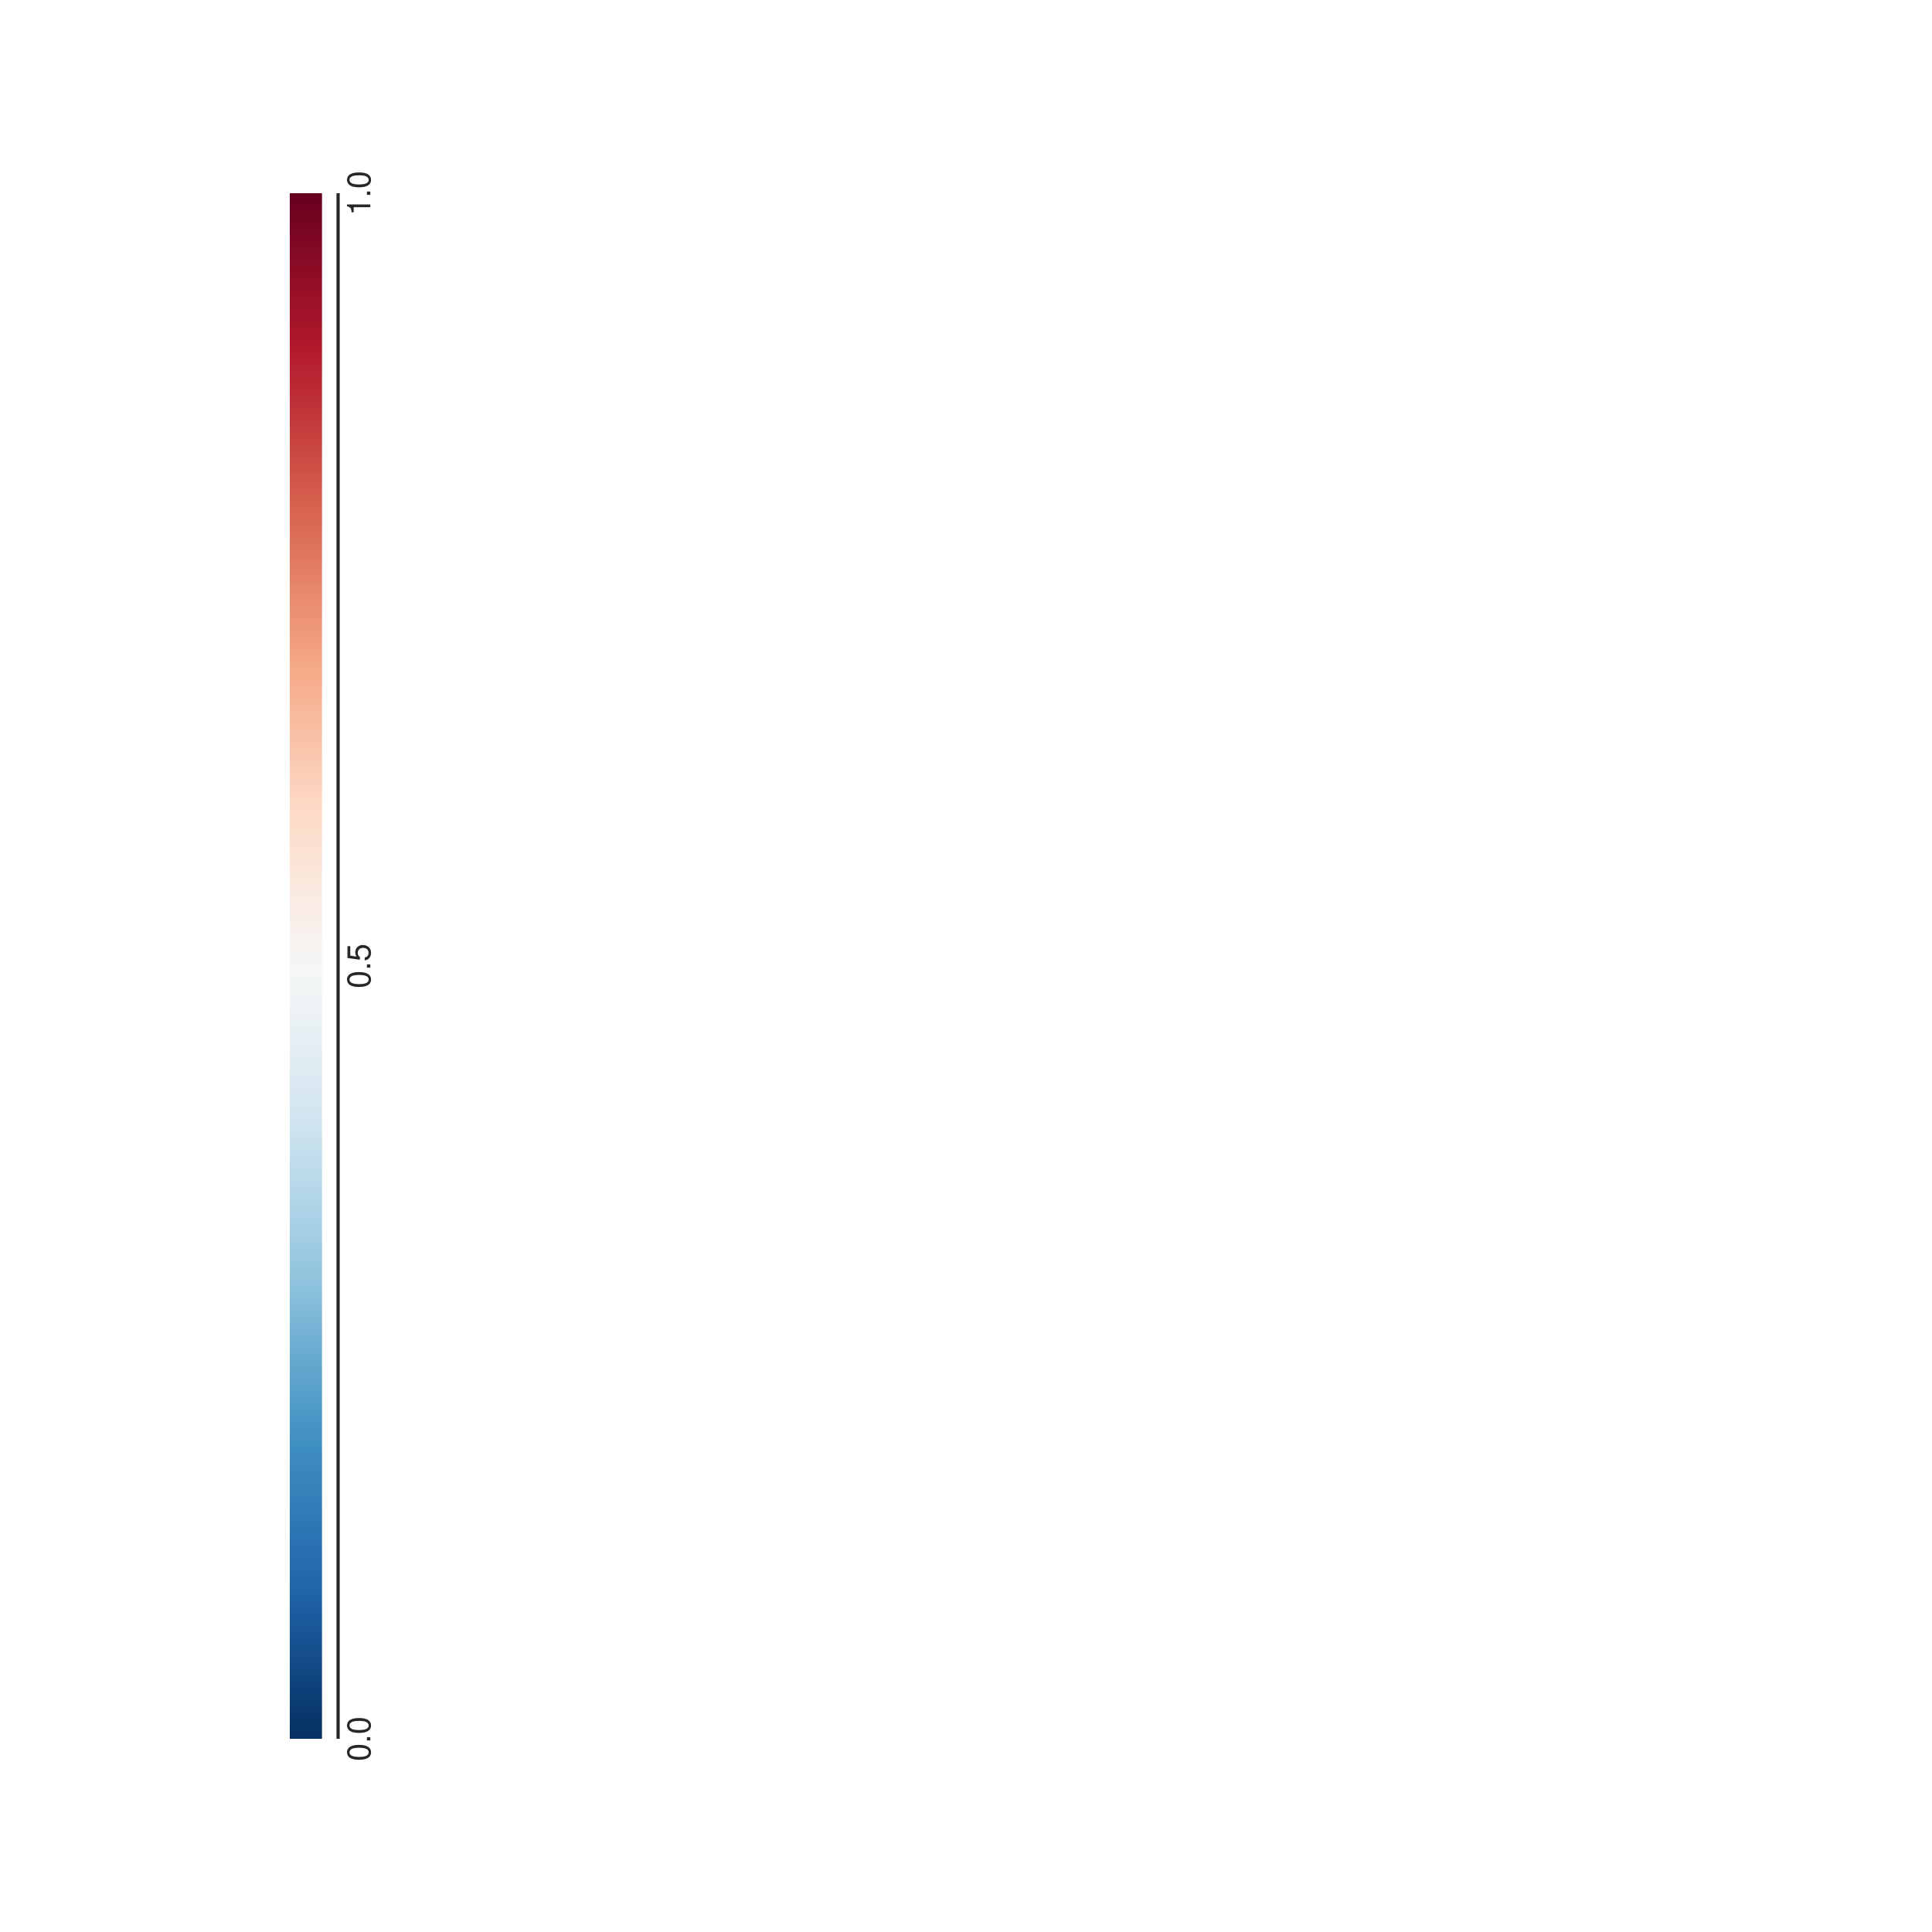
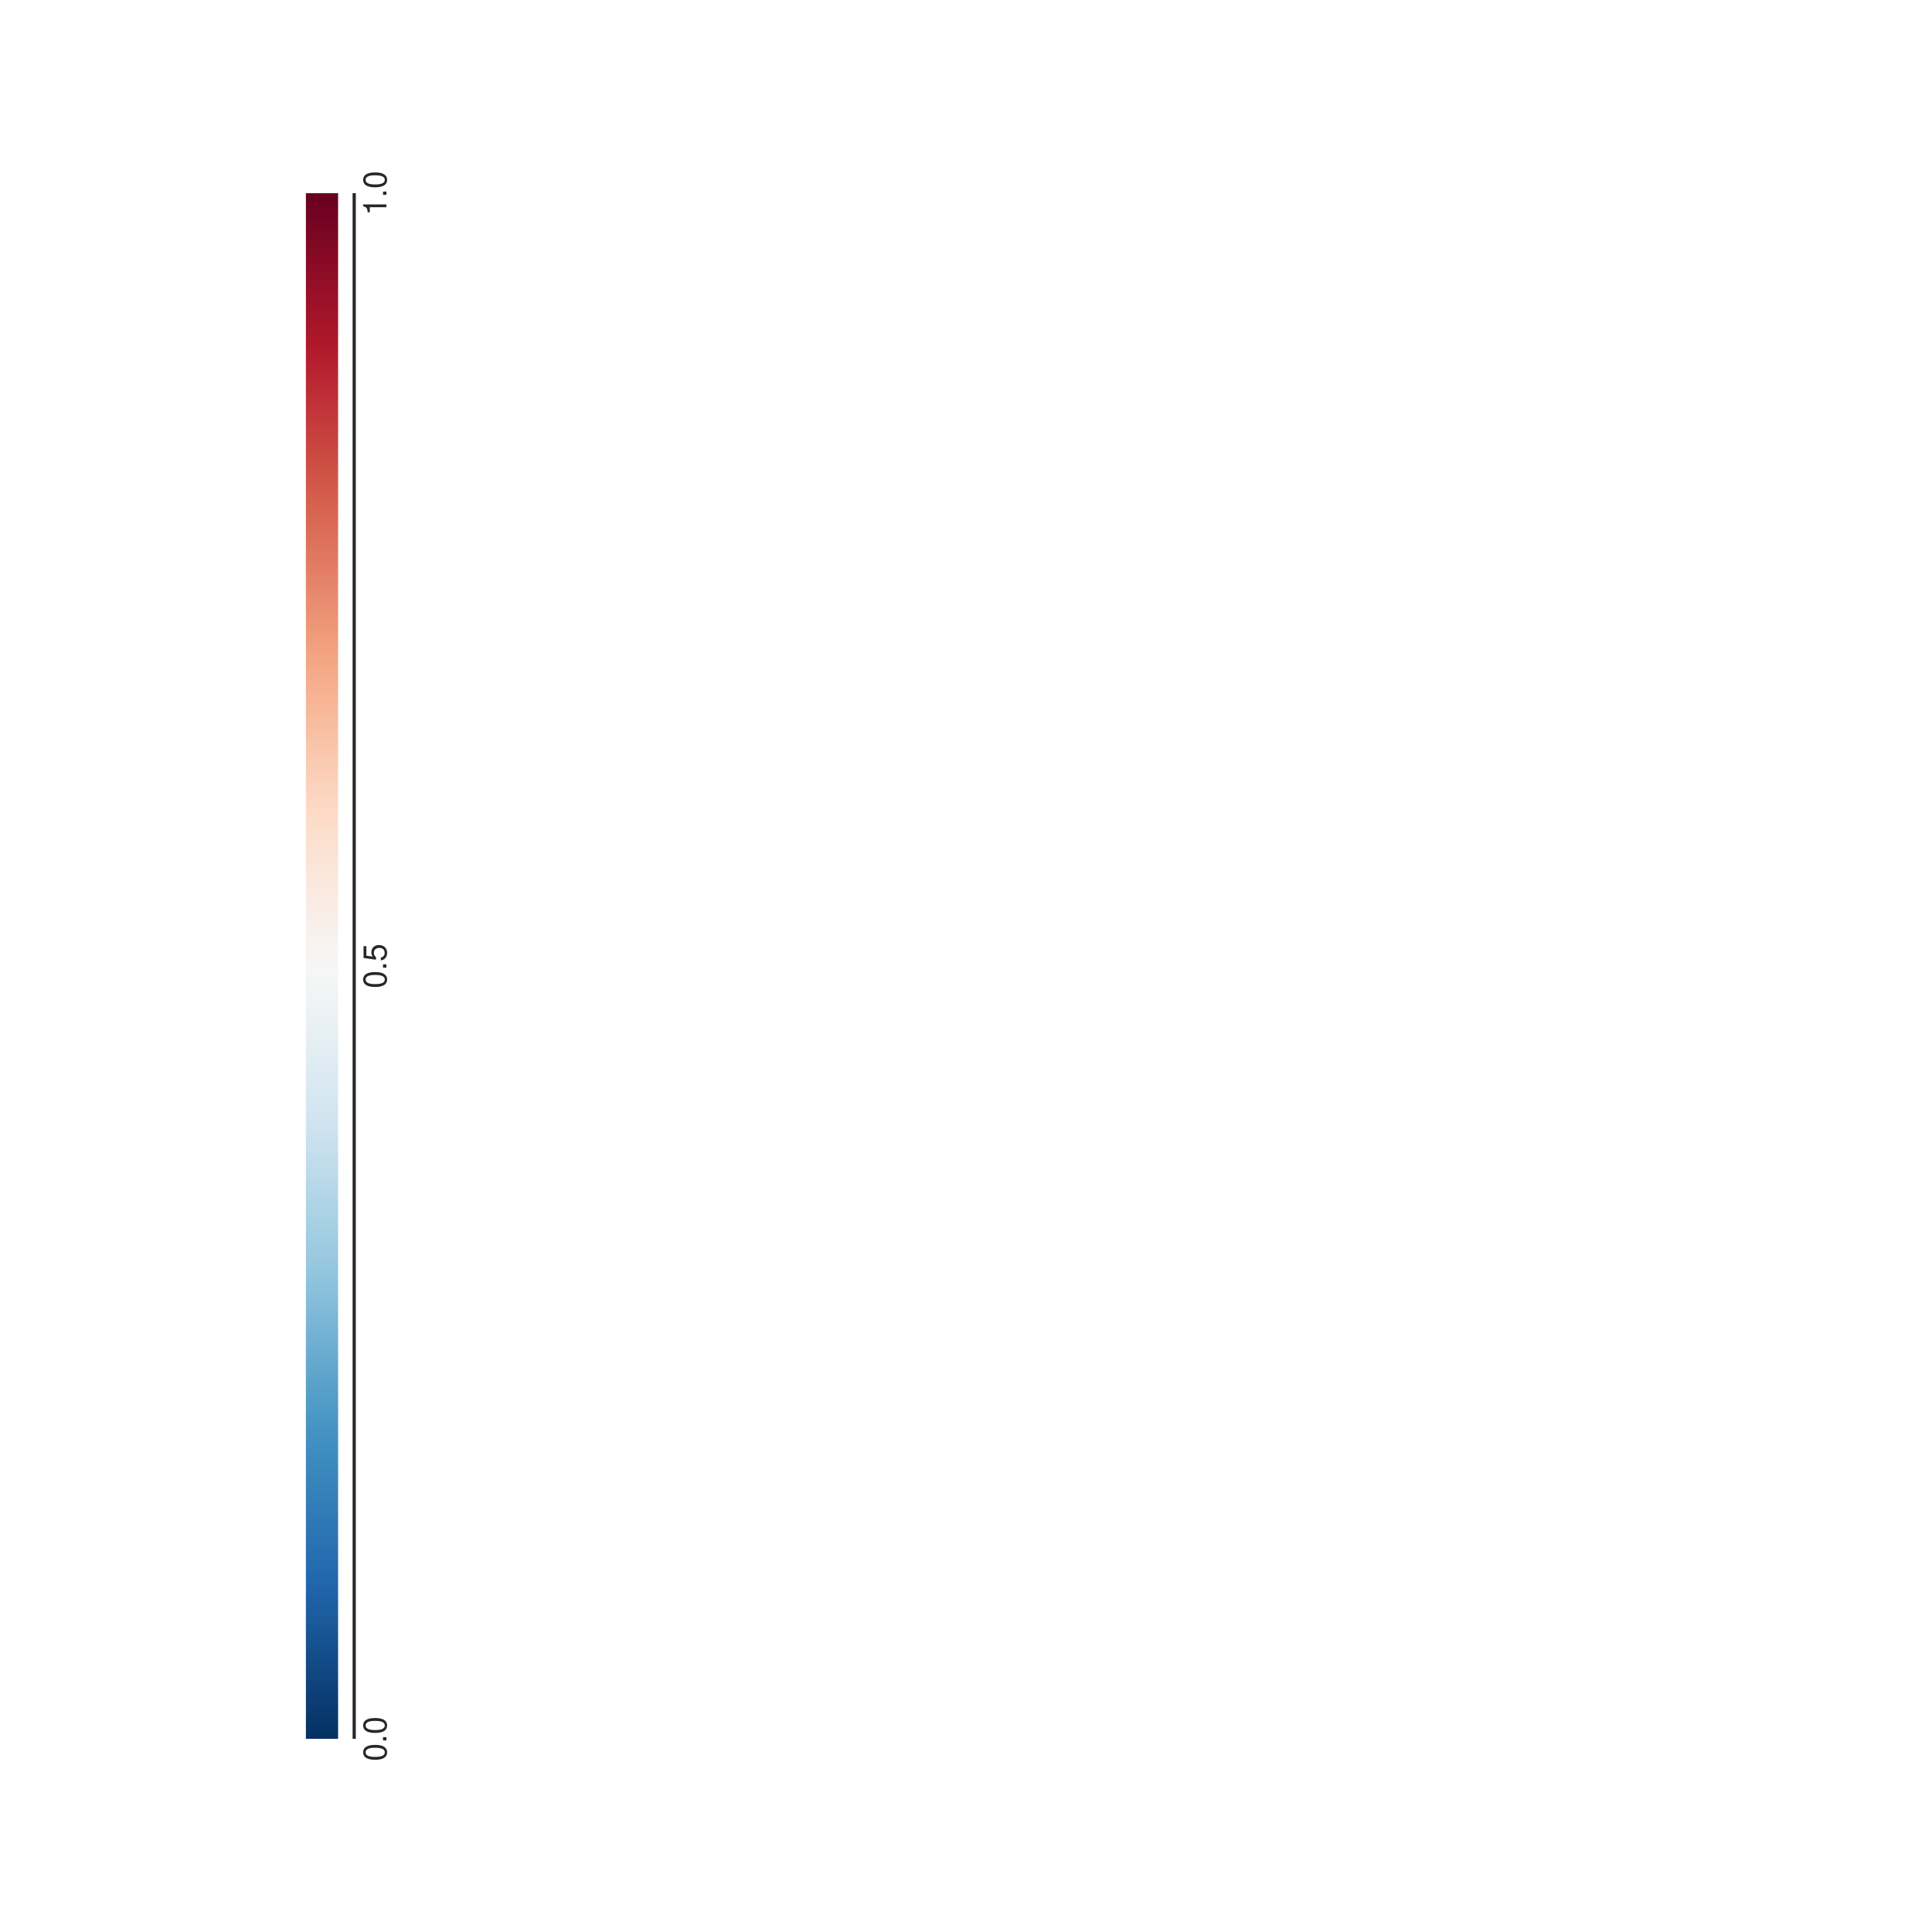
- <svg xmlns="http://www.w3.org/2000/svg" height="600px" id="tfac60e13d30d42d1aec0f07829a8227a" preserveAspectRatio="xMidYMid meet" style="background-color:transparent;fill:rgb(16.1%,15.3%,14.1%);fill-opacity:1.0;font-family:Helvetica;font-size:12px;opacity:1.0;stroke:rgb(16.1%,15.3%,14.1%);stroke-opacity:1.0;stroke-width:1.0" viewBox="0 0 600 600" width="600px">
-   <g class="toyplot-axes-NumberLine" id="t8e70a41095464145818ac15713612049">
+ <svg xmlns="http://www.w3.org/2000/svg" height="600px" id="t52342fc94d764499b09a8f47b49b2dd4" preserveAspectRatio="xMidYMid meet" style="background-color:transparent;fill:rgb(16.1%,15.3%,14.1%);fill-opacity:1.0;font-family:Helvetica;font-size:12px;opacity:1.0;stroke:rgb(16.1%,15.3%,14.1%);stroke-opacity:1.0;stroke-width:1.0" viewBox="0 0 600 600" width="600px">
+   <g class="toyplot-axes-NumberLine" id="t761fb03edb2442989b3e22a71bda1706">
    <g class="toyplot-coordinate-events">
-       <g class="toyplot-color-Map" id="t87476f973b844bbe9a342f55aa780d7f" transform="translate(100.0,540.0) rotate(-90.0)">
+       <g class="toyplot-color-Map" id="t382257c6626645a5b52922ae7bf9feb4" transform="translate(100.0,540.0) rotate(-90.0) translate(0,0)">
        <defs>
-           <linearGradient gradientUnits="userSpaceOnUse" id="tf43afe12c28149f9ac907a4594f4f3cf" x1="0" x2="480.0" y1="0" y2="0">
+           <linearGradient gradientUnits="userSpaceOnUse" id="tb76383b8a10d402096b50e4158b4411d" x1="0" x2="480.0" y1="0" y2="0">
            <stop offset="0.0" stop-color="rgb(1.96%,18.8%,38%)" stop-opacity="1.0" />
            <stop offset="0.016" stop-color="rgb(3.7%,22.2%,42.7%)" stop-opacity="1.0" />
            <stop offset="0.032" stop-color="rgb(5.45%,25.5%,47.4%)" stop-opacity="1.0" />
            <stop offset="0.048" stop-color="rgb(7.19%,28.9%,52%)" stop-opacity="1.0" />
            <stop offset="0.063" stop-color="rgb(8.93%,32.3%,56.7%)" stop-opacity="1.0" />
            <stop offset="0.079" stop-color="rgb(10.7%,35.6%,61.4%)" stop-opacity="1.0" />
            <stop offset="0.095" stop-color="rgb(12.4%,39%,66.1%)" stop-opacity="1.0" />
            <stop offset="0.111" stop-color="rgb(14.4%,42%,68.5%)" stop-opacity="1.0" />
            <stop offset="0.127" stop-color="rgb(16.5%,44.8%,69.9%)" stop-opacity="1.0" />
            <stop offset="0.143" stop-color="rgb(18.7%,47.6%,71.3%)" stop-opacity="1.0" />
            <stop offset="0.159" stop-color="rgb(20.8%,50.4%,72.7%)" stop-opacity="1.0" />
            <stop offset="0.175" stop-color="rgb(22.9%,53.2%,74.2%)" stop-opacity="1.0" />
            <stop offset="0.19" stop-color="rgb(25%,56%,75.6%)" stop-opacity="1.0" />
            <stop offset="0.206" stop-color="rgb(28.2%,58.9%,77.1%)" stop-opacity="1.0" />
            <stop offset="0.222" stop-color="rgb(33.2%,62%,78.8%)" stop-opacity="1.0" />
            <stop offset="0.238" stop-color="rgb(38.1%,65.1%,80.5%)" stop-opacity="1.0" />
            <stop offset="0.254" stop-color="rgb(43%,68.2%,82.2%)" stop-opacity="1.0" />
            <stop offset="0.27" stop-color="rgb(47.9%,71.3%,83.9%)" stop-opacity="1.0" />
            <stop offset="0.286" stop-color="rgb(52.8%,74.5%,85.5%)" stop-opacity="1.0" />
            <stop offset="0.302" stop-color="rgb(57.6%,77.5%,87.2%)" stop-opacity="1.0" />
            <stop offset="0.317" stop-color="rgb(61.6%,79.4%,88.3%)" stop-opacity="1.0" />
            <stop offset="0.333" stop-color="rgb(65.5%,81.4%,89.4%)" stop-opacity="1.0" />
            <stop offset="0.349" stop-color="rgb(69.4%,83.4%,90.5%)" stop-opacity="1.0" />
            <stop offset="0.365" stop-color="rgb(73.3%,85.4%,91.7%)" stop-opacity="1.0" />
            <stop offset="0.381" stop-color="rgb(77.3%,87.4%,92.8%)" stop-opacity="1.0" />
            <stop offset="0.397" stop-color="rgb(81.2%,89.4%,93.9%)" stop-opacity="1.0" />
            <stop offset="0.413" stop-color="rgb(83.9%,90.7%,94.5%)" stop-opacity="1.0" />
            <stop offset="0.429" stop-color="rgb(86.2%,91.8%,94.9%)" stop-opacity="1.0" />
            <stop offset="0.444" stop-color="rgb(88.6%,92.9%,95.3%)" stop-opacity="1.0" />
            <stop offset="0.46" stop-color="rgb(90.9%,94.1%,95.8%)" stop-opacity="1.0" />
            <stop offset="0.476" stop-color="rgb(93.3%,95.2%,96.2%)" stop-opacity="1.0" />
            <stop offset="0.492" stop-color="rgb(95.7%,96.3%,96.6%)" stop-opacity="1.0" />
            <stop offset="0.508" stop-color="rgb(97%,96%,95.4%)" stop-opacity="1.0" />
            <stop offset="0.524" stop-color="rgb(97.4%,94.2%,92.4%)" stop-opacity="1.0" />
            <stop offset="0.54" stop-color="rgb(97.8%,92.5%,89.4%)" stop-opacity="1.0" />
            <stop offset="0.556" stop-color="rgb(98.2%,90.8%,86.4%)" stop-opacity="1.0" />
            <stop offset="0.571" stop-color="rgb(98.5%,89%,83.4%)" stop-opacity="1.0" />
            <stop offset="0.587" stop-color="rgb(98.9%,87.3%,80.4%)" stop-opacity="1.0" />
            <stop offset="0.603" stop-color="rgb(99.1%,85.2%,77.2%)" stop-opacity="1.0" />
            <stop offset="0.619" stop-color="rgb(98.5%,81.8%,72.9%)" stop-opacity="1.0" />
            <stop offset="0.635" stop-color="rgb(98%,78.5%,68.6%)" stop-opacity="1.0" />
            <stop offset="0.651" stop-color="rgb(97.4%,75.1%,64.3%)" stop-opacity="1.0" />
            <stop offset="0.667" stop-color="rgb(96.9%,71.8%,60%)" stop-opacity="1.0" />
            <stop offset="0.683" stop-color="rgb(96.3%,68.4%,55.7%)" stop-opacity="1.0" />
            <stop offset="0.698" stop-color="rgb(95.7%,65%,51.4%)" stop-opacity="1.0" />
            <stop offset="0.714" stop-color="rgb(94%,60.8%,48%)" stop-opacity="1.0" />
            <stop offset="0.73" stop-color="rgb(92.1%,56.5%,44.7%)" stop-opacity="1.0" />
            <stop offset="0.746" stop-color="rgb(90.3%,52.3%,41.4%)" stop-opacity="1.0" />
            <stop offset="0.762" stop-color="rgb(88.4%,48%,38.1%)" stop-opacity="1.0" />
            <stop offset="0.778" stop-color="rgb(86.5%,43.7%,34.8%)" stop-opacity="1.0" />
            <stop offset="0.794" stop-color="rgb(84.7%,39.4%,31.5%)" stop-opacity="1.0" />
            <stop offset="0.81" stop-color="rgb(82.6%,35%,28.9%)" stop-opacity="1.0" />
            <stop offset="0.825" stop-color="rgb(80.3%,30.5%,26.8%)" stop-opacity="1.0" />
            <stop offset="0.841" stop-color="rgb(78.1%,26%,24.7%)" stop-opacity="1.0" />
            <stop offset="0.857" stop-color="rgb(75.9%,21.5%,22.6%)" stop-opacity="1.0" />
            <stop offset="0.873" stop-color="rgb(73.6%,17%,20.5%)" stop-opacity="1.0" />
            <stop offset="0.889" stop-color="rgb(71.4%,12.5%,18.3%)" stop-opacity="1.0" />
            <stop offset="0.905" stop-color="rgb(68.4%,8.96%,16.6%)" stop-opacity="1.0" />
            <stop offset="0.921" stop-color="rgb(63.7%,7.47%,15.9%)" stop-opacity="1.0" />
            <stop offset="0.937" stop-color="rgb(59.1%,5.98%,15.1%)" stop-opacity="1.0" />
            <stop offset="0.952" stop-color="rgb(54.4%,4.48%,14.4%)" stop-opacity="1.0" />
            <stop offset="0.968" stop-color="rgb(49.7%,2.99%,13.7%)" stop-opacity="1.0" />
            <stop offset="0.984" stop-color="rgb(45.1%,1.49%,12.9%)" stop-opacity="1.0" />
            <stop offset="1.0" stop-color="rgb(40.4%,0%,12.2%)" stop-opacity="1.0" />
          </linearGradient>
        </defs>
-         <rect height="10" style="fill:url(#tf43afe12c28149f9ac907a4594f4f3cf);stroke:none" width="480.0" x="0.0" y="-10" />
+         <rect height="10" style="fill:url(#tb76383b8a10d402096b50e4158b4411d);stroke:none" width="480.0" x="0.0" y="-5.0" />
      </g>
    </g>
-     <g class="toyplot-axes-Axis" id="ta7a82edefac74f6baded4c128bb5faed" transform="translate(100.0,540.0) rotate(-90.0) translate(0,5)">
+     <g class="toyplot-axes-Axis" id="t0e7c98d22dac451a9aa41345768290f9" transform="translate(100.0,540.0) rotate(-90.0) translate(0,10)">
      <line style="" x1="0" x2="480.0" y1="0" y2="0" />
      <g>
        <text style="alignment-baseline:middle;baseline-shift:-100%;font-size:10px;font-weight:normal;stroke:none;text-anchor:middle" transform="translate(0.0,0) rotate(0)" x="0" y="0">0.0</text>
        <text style="alignment-baseline:middle;baseline-shift:-100%;font-size:10px;font-weight:normal;stroke:none;text-anchor:middle" transform="translate(240.0,0) rotate(0)" x="0" y="0">0.5</text>
        <text style="alignment-baseline:middle;baseline-shift:-100%;font-size:10px;font-weight:normal;stroke:none;text-anchor:middle" transform="translate(480.0,0) rotate(0)" x="0" y="0">1.0</text>
      </g>
    </g>
  </g>
</svg>
